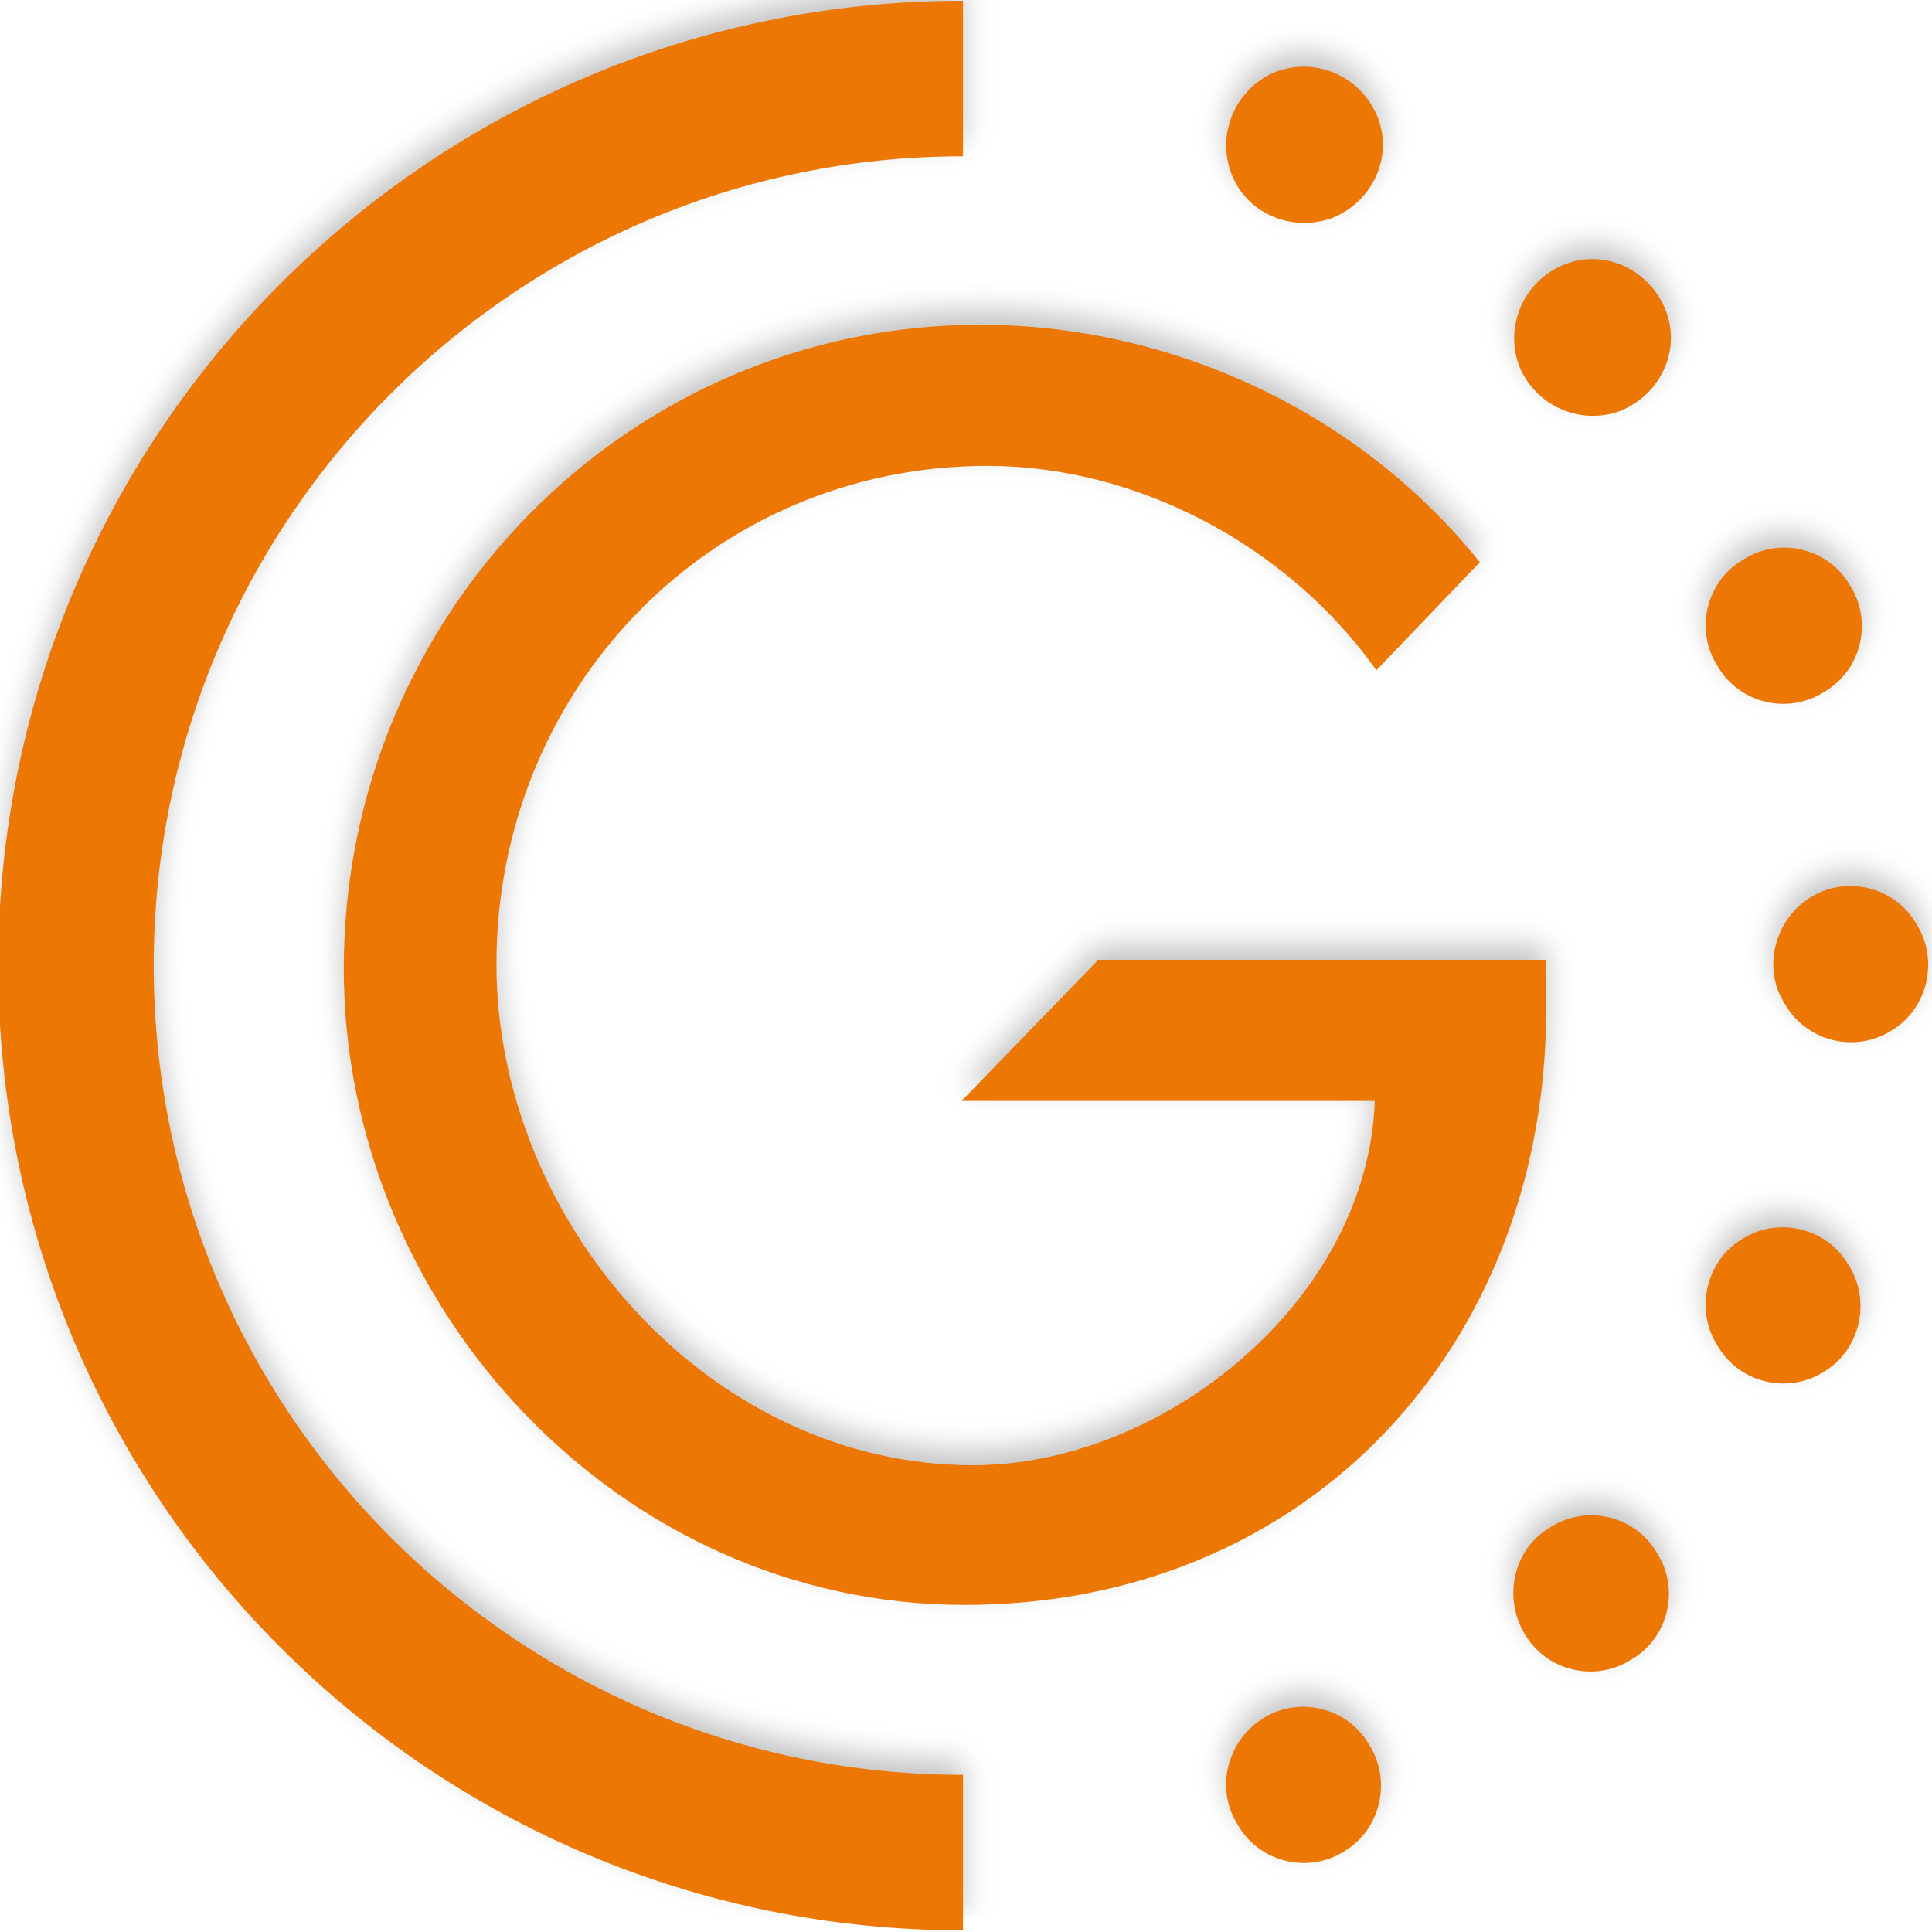
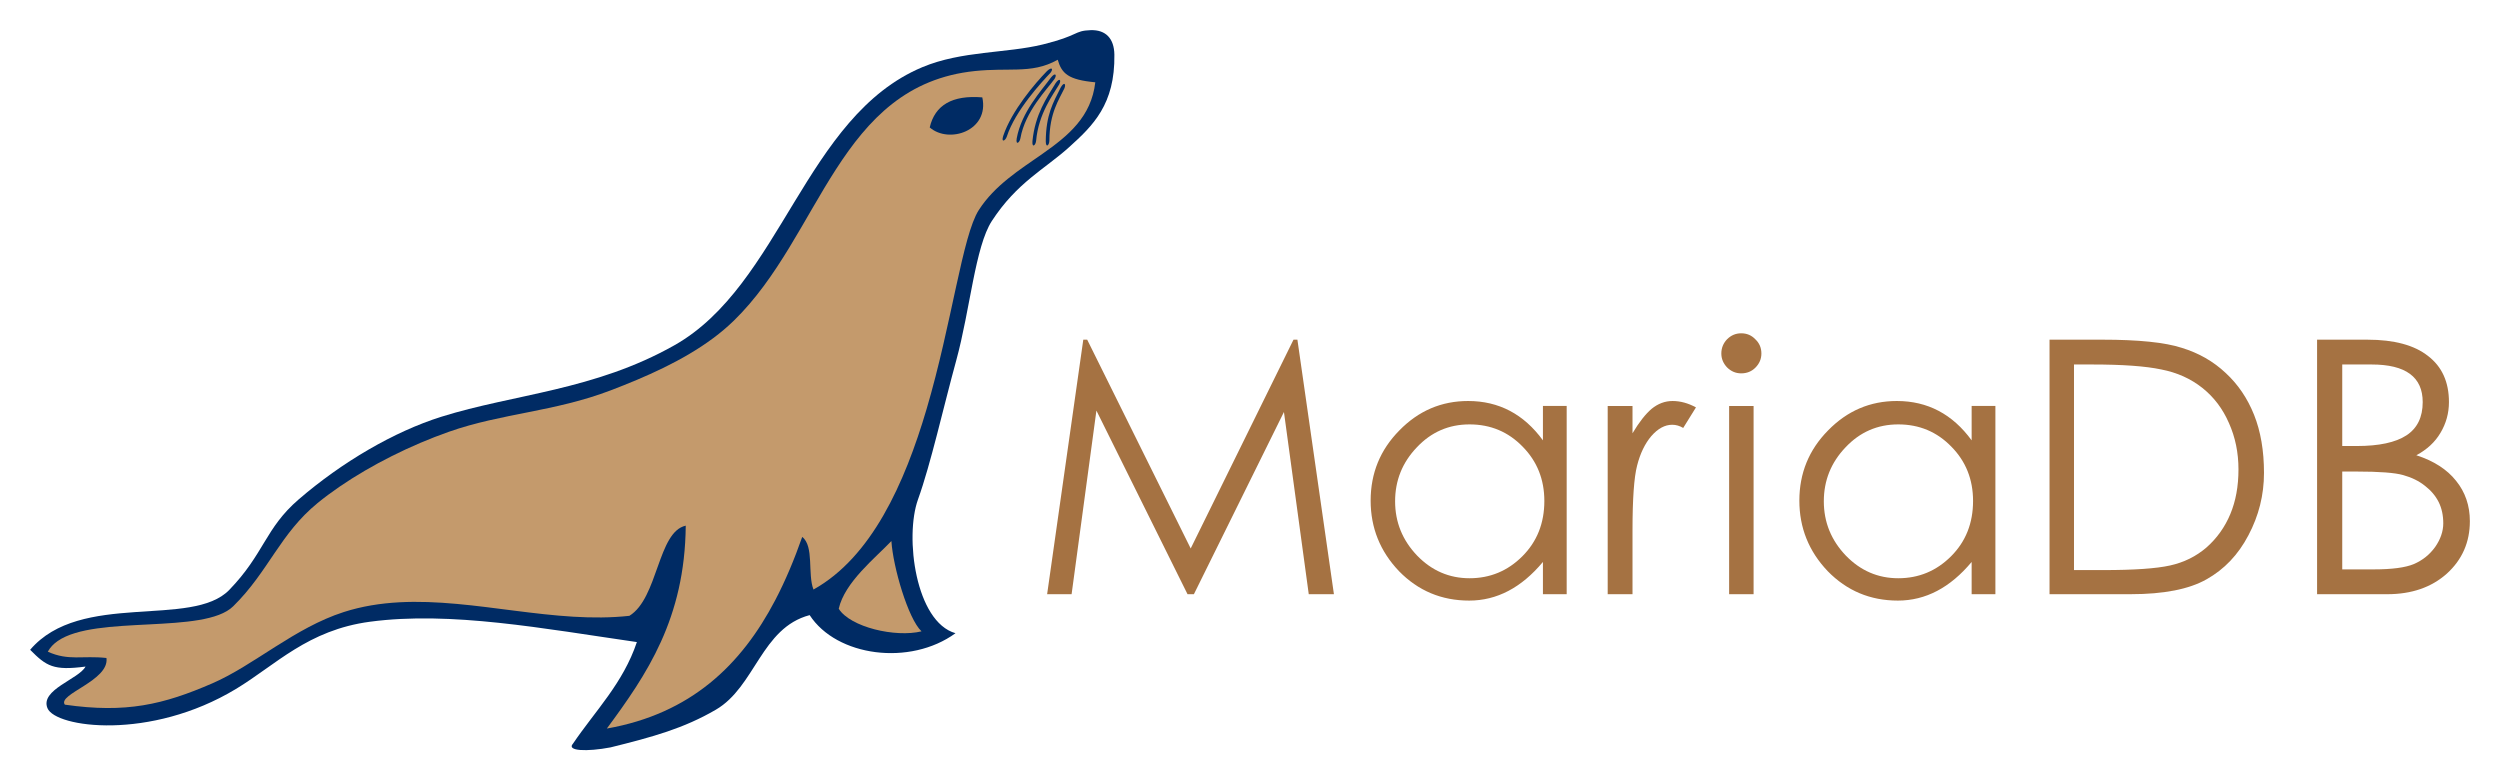
- <svg xmlns="http://www.w3.org/2000/svg" version="1.1" id="svg6517" x="0px" y="0px" viewBox="-437.3 353.5 44.7 44.7" enable-background="new -437.3 353.5 44.7 44.7" xml:space="preserve">
-   <filter style="color-interpolation-filters:sRGB;" id="filter950">
-     <feFlood flood-opacity="0.24" flood-color="rgb(0,0,0)" result="flood" id="feFlood952" />
-     <feComposite in2="SourceGraphic" result="composite1" in="flood" operator="in" id="feComposite954" />
-     <feGaussianBlur stdDeviation="1" result="blur" in="composite1" id="feGaussianBlur956" />
-     <feOffset dy="1" result="offset" dx="0" id="feOffset958" />
-     <feComposite in2="offset" result="composite2" in="SourceGraphic" operator="over" id="feComposite960" />
-   </filter>
-   <filter id="filter891">
-     <feGaussianBlur stdDeviation="0.72" id="feGaussianBlur893" />
-   </filter>
-   <g id="layer3">
-     <g id="g4919" transform="matrix(0.3331644,0,0,-0.3331644,-66.39653,61.16616)" filter="url(#filter950)">
-       <path id="path4838_2_" fill="#EC7703" d="M-992.3-963.5c2.5,1.6,5.9,0.8,7.4-1.8    c1.6-2.5,0.8-5.9-1.7-7.4c-2.5-1.6-5.9-0.8-7.4,1.8C-995.6-968.4-994.8-965-992.3-963.5" />
-       <path id="path4840_2_" fill="#EC7703" d="M-1005.6-983.5c2.5,1.6,5.9,0.8,7.4-1.8    c1.6-2.5,0.8-5.9-1.8-7.4c-2.5-1.6-5.9-0.8-7.4,1.8C-1008.9-988.4-1008.2-985-1005.6-983.5" />
-       <path id="path4842_2_" fill="#EC7703" d="M-1025.6-996.8c2.5,1.6,5.9,0.8,7.4-1.8    c1.6-2.5,0.8-5.9-1.7-7.4c-2.5-1.6-5.9-0.8-7.4,1.8C-1028.9-1001.7-1028.1-998.4-1025.6-996.8" />
-       <path id="path4844_2_" fill="#EC7703" d="M-987.6-939.8c2.5,1.6,5.9,0.8,7.4-1.8    c1.6-2.5,0.8-5.9-1.7-7.4c-2.5-1.6-5.9-0.8-7.4,1.8C-990.9-944.8-990.1-941.4-987.6-939.8" />
-       <path id="path4846_2_" fill="#EC7703" d="M-992.2-916.3c2.5,1.6,5.9,0.8,7.4-1.8    c1.6-2.5,0.8-5.9-1.8-7.4c-2.5-1.6-5.9-0.8-7.4,1.8C-995.6-921.2-994.8-917.8-992.2-916.3" />
-       <path id="path4848_2_" fill="#EC7703" d="M-1007.8-902.8c-1,2.8,0.4,5.9,3.2,7    c2.8,1.1,5.9-0.4,7-3.2c1.1-2.8-0.4-5.9-3.2-7C-1003.6-907-1006.7-905.6-1007.8-902.8" />
-       <path id="path4850_2_" fill="#EC7703" d="M-1027.8-889.4c-1,2.8,0.4,5.9,3.2,7    c2.8,1,5.9-0.4,7-3.2c1.1-2.8-0.4-5.9-3.2-7C-1023.7-893.6-1026.8-892.2-1027.8-889.4" />
-       <path id="path4852_2_" fill="#EC7703" d="M-1037.1-944.2l-9.4-9.7h28.7    c-0.5-13.9-14.7-25.3-27.9-25.3c-18.4,0-33.1,17-33.1,34.8c0,19.1,14.9,34.6,34.1,34.6c10.4,0,20.7-5.5,26.8-13.9l0,0l0.2-0.3    l6.7,7l0.5,0.5c-8.4,10.5-21.5,16.5-34.7,16.5c-24.5,0-44.2-20.1-44.2-44.7c0-23.6,19.2-44.2,43.1-44.2c23.9,0,40.4,18,40.4,41.4    v3.4H-1037.1" />
-       <path id="path4854_2_" fill="#EC7703" d="M-1046.4-1000.7c-31,0-56.2,25.2-56.2,56.2    c0,31,25.2,56.2,56.2,56.2v10.8c-37,0-67-30-67-67c0-37,30-67,67-67V-1000.7" />
-     </g>
-   </g>
-   <g id="layer2" display="none">
-     <g id="g4394" transform="translate(-340,-581)" display="inline">
-       <g id="g855">
-         <g id="g870" opacity="0.6" filter="url(#filter891)">
-           <circle id="path844_1_" cx="-115" cy="928" r="18" />
+ <svg xmlns="http://www.w3.org/2000/svg" xmlns:xlink="http://www.w3.org/1999/xlink" width="414.62" height="129.41" id="svg2" version="1.1">
+   <defs id="defs4">
+     <radialGradient xlink:href="#linearGradient4033" id="radialGradient4419" gradientUnits="userSpaceOnUse" gradientTransform="matrix(0.107955,0.39293,-1.445027,0.3970113,378.3327,162.0376)" cx="341.461" cy="3.398" fx="341.461" fy="3.398" r="19.312" />
+     <linearGradient id="linearGradient4033">
+       <stop id="stop4035" offset="0" style="stop-color:#ffffff;stop-opacity:1;" />
+       <stop id="stop4037" offset="1" style="stop-color:#ffffff;stop-opacity:0;" />
+     </linearGradient>
+     <linearGradient xlink:href="#linearGradient3898" id="linearGradient4421" gradientUnits="userSpaceOnUse" gradientTransform="translate(60.27352,293.2133)" x1="304.5" y1="111.746" x2="309.957" y2="84.313" />
+     <linearGradient id="linearGradient3898">
+       <stop id="stop3900" offset="0" style="stop-color:#8b5e3c;stop-opacity:1;" />
+       <stop id="stop3902" offset="1" style="stop-color:#8b5e3c;stop-opacity:0;" />
+     </linearGradient>
+     <linearGradient xlink:href="#linearGradient3913" id="linearGradient4423" gradientUnits="userSpaceOnUse" gradientTransform="translate(60.28457,293.2133)" x1="332.708" y1="90.097" x2="335.422" y2="66.26" />
+     <linearGradient id="linearGradient3913">
+       <stop id="stop3915" offset="0" style="stop-color:#8b5e3c;stop-opacity:1;" />
+       <stop id="stop3917" offset="1" style="stop-color:#8b5e3c;stop-opacity:0;" />
+     </linearGradient>
+     <linearGradient xlink:href="#linearGradient3957" id="linearGradient4425" gradientUnits="userSpaceOnUse" gradientTransform="translate(60.28457,293.2133)" x1="253.812" y1="63.156" x2="261.312" y2="76.328" />
+     <linearGradient id="linearGradient3957">
+       <stop id="stop3959" offset="0" style="stop-color:#ffffff;stop-opacity:1;" />
+       <stop id="stop3961" offset="1" style="stop-color:#ffffff;stop-opacity:0;" />
+     </linearGradient>
+     <linearGradient xlink:href="#linearGradient4005" id="linearGradient4427" gradientUnits="userSpaceOnUse" gradientTransform="translate(60.28457,293.2133)" x1="267.74" y1="101.21" x2="265.237" y2="85.654" />
+     <linearGradient id="linearGradient4005">
+       <stop id="stop4007" offset="0" style="stop-color:#543824;stop-opacity:1;" />
+       <stop id="stop4009" offset="1" style="stop-color:#8b5e3c;stop-opacity:0;" />
+     </linearGradient>
+     <radialGradient xlink:href="#linearGradient4054" id="radialGradient4429" gradientUnits="userSpaceOnUse" gradientTransform="matrix(0.2940946,-1.326545,0.3720518,0.08248379,280.0473,815.827)" cx="343.738" cy="56.989" fx="343.738" fy="56.989" r="34.531" />
+     <linearGradient id="linearGradient4054">
+       <stop id="stop4056" offset="0" style="stop-color:#543824;stop-opacity:1;" />
+       <stop id="stop4058" offset="1" style="stop-color:#8b5e3c;stop-opacity:0;" />
+     </linearGradient>
+     <linearGradient xlink:href="#linearGradient4080" id="linearGradient4431" gradientUnits="userSpaceOnUse" gradientTransform="translate(60.28457,293.2133)" x1="195.594" y1="96.764" x2="248.625" y2="96.764" />
+     <linearGradient id="linearGradient4080">
+       <stop id="stop4082" offset="0" style="stop-color:#c49a6c;stop-opacity:1;" />
+       <stop id="stop4084" offset="1" style="stop-color:#c49a6c;stop-opacity:0;" />
+     </linearGradient>
+     <radialGradient xlink:href="#linearGradient4020" id="radialGradient4433" gradientUnits="userSpaceOnUse" gradientTransform="matrix(0.3695622,0.8004946,-1.885732,0.8705819,351.1451,155.1523)" cx="197.63" cy="91.406" fx="197.63" fy="91.406" r="18.125" />
+     <linearGradient id="linearGradient4020">
+       <stop id="stop4022" offset="0" style="stop-color:#ffffff;stop-opacity:1;" />
+       <stop id="stop4024" offset="1" style="stop-color:#ffffff;stop-opacity:0;" />
+     </linearGradient>
+     <radialGradient xlink:href="#linearGradient4093" id="radialGradient4435" gradientUnits="userSpaceOnUse" gradientTransform="matrix(0.155495,0.2729061,-0.5361557,0.3054864,325.5997,269.4196)" cx="246.818" cy="20.587" fx="246.818" fy="20.587" r="49.281" />
+     <linearGradient id="linearGradient4093">
+       <stop id="stop4095" offset="0" style="stop-color:#ffffff;stop-opacity:1;" />
+       <stop id="stop4097" offset="1" style="stop-color:#ffffff;stop-opacity:0;" />
+     </linearGradient>
+     <radialGradient r="19.312" fy="4.643" fx="348.863" cy="4.643" cx="348.863" gradientTransform="matrix(7.9568309e-2,0.4088013,-1.427209,0.2777886,387.9777,155.4641)" gradientUnits="userSpaceOnUse" id="radialGradient4286" xlink:href="#linearGradient4033-2" />
+     <linearGradient y2="84.313" x2="309.957" y1="111.746" x1="304.5" gradientTransform="translate(60.27352,293.2133)" gradientUnits="userSpaceOnUse" id="linearGradient4278" xlink:href="#linearGradient3898-5" />
+     <linearGradient y2="66.26" x2="335.422" y1="90.097" x1="332.708" gradientTransform="translate(60.28457,293.2133)" gradientUnits="userSpaceOnUse" id="linearGradient4275" xlink:href="#linearGradient3913-3" />
+     <linearGradient gradientTransform="translate(60.28457,293.2133)" y2="76.328" x2="261.312" y1="63.156" x1="253.812" gradientUnits="userSpaceOnUse" id="linearGradient4272" xlink:href="#linearGradient3957-7" />
+     <linearGradient gradientTransform="translate(60.28457,293.2133)" y2="85.654" x2="265.237" y1="101.21" x1="267.74" gradientUnits="userSpaceOnUse" id="linearGradient4269" xlink:href="#linearGradient4005-8" />
+     <radialGradient r="34.531" fy="56.989" fx="343.738" cy="56.989" cx="343.738" gradientTransform="matrix(0.2940946,-1.326545,0.3720518,8.2483786e-2,280.0473,815.827)" gradientUnits="userSpaceOnUse" id="radialGradient4266" xlink:href="#linearGradient4054-2" />
+     <linearGradient y2="96.764" x2="248.625" y1="96.764" x1="195.594" gradientTransform="translate(60.28457,293.2133)" gradientUnits="userSpaceOnUse" id="linearGradient4263" xlink:href="#linearGradient4080-6" />
+     <radialGradient r="18.125" fy="91.406" fx="197.63" cy="91.406" cx="197.63" gradientTransform="matrix(0.3695622,0.8004946,-1.885732,0.8705819,351.1451,155.1523)" gradientUnits="userSpaceOnUse" id="radialGradient4260" xlink:href="#linearGradient4020-2" />
+     <radialGradient r="49.281" fy="20.587" fx="246.818" cy="20.587" cx="246.818" gradientTransform="matrix(0.155495,0.2729061,-0.5361557,0.3054864,325.5997,269.4196)" gradientUnits="userSpaceOnUse" id="radialGradient4257" xlink:href="#linearGradient4093-6" />
+     <radialGradient r="49.281" fy="20.587" fx="246.818" cy="20.587" cx="246.818" gradientTransform="matrix(0.155495,0.2729061,-0.5361557,0.3054864,265.3151,-23.79363)" gradientUnits="userSpaceOnUse" id="radialGradient4136" xlink:href="#linearGradient4093-6" />
+     <radialGradient r="18.125" fy="91.406" fx="197.63" cy="91.406" cx="197.63" gradientTransform="matrix(0.3695622,0.8004946,-1.885732,0.8705819,290.8605,-138.061)" gradientUnits="userSpaceOnUse" id="radialGradient4134" xlink:href="#linearGradient4020-2" />
+     <linearGradient y2="96.764" x2="248.625" y1="96.764" x1="195.594" gradientTransform="translate(252.9303,292.9347)" gradientUnits="userSpaceOnUse" id="linearGradient4132" xlink:href="#linearGradient4080-6" />
+     <radialGradient r="34.531" fy="56.989" fx="343.738" cy="56.989" cx="343.738" gradientTransform="matrix(0.2940946,-1.326545,0.3720518,8.2483786e-2,472.6931,815.5484)" gradientUnits="userSpaceOnUse" id="radialGradient4130" xlink:href="#linearGradient4054-2" />
+     <linearGradient y2="85.654" x2="265.237" y1="101.21" x1="267.74" gradientUnits="userSpaceOnUse" id="linearGradient4128" xlink:href="#linearGradient4005-8" />
+     <linearGradient y2="76.328" x2="261.312" y1="63.156" x1="253.812" gradientUnits="userSpaceOnUse" id="linearGradient4126" xlink:href="#linearGradient3957-7" />
+     <linearGradient y2="66.26" x2="335.422" y1="90.097" x1="332.708" gradientTransform="translate(252.9303,292.9347)" gradientUnits="userSpaceOnUse" id="linearGradient4124" xlink:href="#linearGradient3913-3" />
+     <linearGradient y2="84.313" x2="309.957" y1="111.746" x1="304.5" gradientTransform="translate(252.9193,292.9347)" gradientUnits="userSpaceOnUse" id="linearGradient4122" xlink:href="#linearGradient3898-5" />
+     <radialGradient r="19.312" fy="4.643" fx="348.863" cy="4.643" cx="348.863" gradientTransform="matrix(7.9568309e-2,0.4088013,-1.427209,0.2777886,327.6931,-137.7491)" gradientUnits="userSpaceOnUse" id="radialGradient4120" xlink:href="#linearGradient4033-2" />
+     <linearGradient id="linearGradient3898-5">
+       <stop id="stop3900-3" offset="0" style="stop-color:#8b5e3c;stop-opacity:1;" />
+       <stop id="stop3902-7" offset="1" style="stop-color:#8b5e3c;stop-opacity:0;" />
+     </linearGradient>
+     <linearGradient id="linearGradient3913-3">
+       <stop id="stop3915-7" offset="0" style="stop-color:#8b5e3c;stop-opacity:1;" />
+       <stop id="stop3917-2" offset="1" style="stop-color:#8b5e3c;stop-opacity:0;" />
+     </linearGradient>
+     <linearGradient id="linearGradient3957-7">
+       <stop id="stop3959-7" offset="0" style="stop-color:#ffffff;stop-opacity:1;" />
+       <stop id="stop3961-2" offset="1" style="stop-color:#ffffff;stop-opacity:0;" />
+     </linearGradient>
+     <linearGradient id="linearGradient4005-8">
+       <stop id="stop4007-6" offset="0" style="stop-color:#543824;stop-opacity:1;" />
+       <stop id="stop4009-3" offset="1" style="stop-color:#8b5e3c;stop-opacity:0;" />
+     </linearGradient>
+     <linearGradient id="linearGradient4020-2">
+       <stop id="stop4022-4" offset="0" style="stop-color:#ffffff;stop-opacity:1;" />
+       <stop id="stop4024-7" offset="1" style="stop-color:#ffffff;stop-opacity:0;" />
+     </linearGradient>
+     <linearGradient id="linearGradient4033-2">
+       <stop id="stop4035-8" offset="0" style="stop-color:#ffffff;stop-opacity:1;" />
+       <stop id="stop4037-1" offset="1" style="stop-color:#ffffff;stop-opacity:0;" />
+     </linearGradient>
+     <linearGradient id="linearGradient4054-2">
+       <stop id="stop4056-2" offset="0" style="stop-color:#543824;stop-opacity:1;" />
+       <stop id="stop4058-9" offset="1" style="stop-color:#8b5e3c;stop-opacity:0;" />
+     </linearGradient>
+     <linearGradient id="linearGradient4080-6">
+       <stop id="stop4082-1" offset="0" style="stop-color:#c49a6c;stop-opacity:1;" />
+       <stop id="stop4084-7" offset="1" style="stop-color:#c49a6c;stop-opacity:0;" />
+     </linearGradient>
+     <linearGradient id="linearGradient4093-6">
+       <stop id="stop4095-1" offset="0" style="stop-color:#ffffff;stop-opacity:1;" />
+       <stop id="stop4097-5" offset="1" style="stop-color:#ffffff;stop-opacity:0;" />
+     </linearGradient>
+   </defs>
+   <g id="layer1" transform="translate(-103.4027,-468.3726)">
+     <g id="g3154">
+       <g transform="translate(1582.22,194.8932)" id="g4389" style="fill:#000000;fill-opacity:1">
+         <g style="font-size:58.792px;font-style:normal;font-variant:normal;font-weight:normal;font-stretch:normal;text-align:start;line-height:100%;writing-mode:lr-tb;text-anchor:start;fill:#a57242;fill-opacity:1;stroke:none;font-family:STHeiti;-inkscape-font-specification:STHeiti" id="g4391" transform="translate(1.262691,0)">
+           <path d="m -1149.148,340.809 0,31.219 -3.939,0 0,-5.35 c -3.567,4.272 -7.643,6.408 -12.229,6.408 -4.586,0 -8.466,-1.627 -11.641,-4.88 -3.135,-3.292 -4.703,-7.192 -4.703,-11.7 0,-4.547 1.587,-8.427 4.762,-11.641 3.175,-3.253 6.977,-4.88 11.406,-4.88 5.095,3e-5 9.23,2.175 12.405,6.526 l 0,-5.703 3.939,0 m -3.704,15.756 c 0,-3.567 -1.195,-6.565 -3.586,-8.995 -2.391,-2.469 -5.33,-3.704 -8.819,-3.704 -3.449,3e-5 -6.369,1.274 -8.76,3.821 -2.391,2.508 -3.586,5.487 -3.586,8.936 0,3.449 1.215,6.448 3.645,8.995 2.43,2.508 5.33,3.763 8.701,3.763 3.41,10e-6 6.33,-1.215 8.76,-3.645 2.43,-2.43 3.645,-5.487 3.645,-9.172" id="path4393" style="fill:#a57242;fill-opacity:1" />
        </g>
-         <g id="g862">
-           <circle id="path4398" fill="#F5F5F5" cx="-115" cy="927" r="18" />
-           <circle id="path4400" fill="#DD4814" cx="-115" cy="927" r="15" />
-           <path id="path4459" fill="#F5F5F5" d="      M-108.5,935.9c-0.6,0.4-5.8-2.3-6.5-2.3c-0.7,0-5.9,2.7-6.5,2.3s0.4-6.2,0.2-6.9c-0.2-0.7-4.4-4.8-4.2-5.4c0.2-0.7,6-1.6,6.6-2      c0.6-0.4,3.2-5.7,3.9-5.7c0.7,0,3.3,5.3,3.9,5.7c0.6,0.4,6.4,1.3,6.6,1.9c0.2,0.7-4,4.8-4.2,5.5      C-108.9,929.7-107.9,935.5-108.5,935.9z" />
+         <g id="g4395" style="font-size:58.792px;font-style:normal;font-variant:normal;font-weight:normal;font-stretch:normal;text-align:start;line-height:100%;writing-mode:lr-tb;text-anchor:start;fill:#a57242;fill-opacity:1;stroke:none;font-family:STHeiti;-inkscape-font-specification:STHeiti" transform="translate(0.5050763,0)">
+           <path id="path4397" d="m -1139.412,372.027 0,-42.213 8.76,0 c 5.997,4e-5 10.386,0.451 13.169,1.352 2.822,0.862 5.252,2.254 7.29,4.174 2.038,1.881 3.606,4.194 4.703,6.937 1.097,2.744 1.646,5.958 1.646,9.642 0,3.645 -0.862,7.094 -2.587,10.347 -1.685,3.214 -3.998,5.644 -6.938,7.29 -2.9,1.646 -7.094,2.469 -12.581,2.469 l -13.463,0 m 4.057,-3.998 4.88,0 c 5.095,1e-5 8.78,-0.255 11.053,-0.764 2.312,-0.51 4.331,-1.509 6.056,-2.998 1.725,-1.529 3.038,-3.371 3.939,-5.526 0.901,-2.156 1.352,-4.625 1.352,-7.408 0,-2.783 -0.529,-5.35 -1.587,-7.702 -1.019,-2.352 -2.489,-4.292 -4.409,-5.82 -1.921,-1.529 -4.194,-2.548 -6.82,-3.057 -2.587,-0.549 -6.408,-0.823 -11.464,-0.823 l -2.998,0 0,34.099" style="fill:#a57242;fill-opacity:1" />
+         </g>
+         <g style="font-size:58.792px;font-style:normal;font-variant:normal;font-weight:normal;font-stretch:normal;text-align:start;line-height:100%;writing-mode:lr-tb;text-anchor:start;fill:#a57242;fill-opacity:1;stroke:none;font-family:STHeiti;-inkscape-font-specification:STHeiti" id="g4399" transform="translate(0.5050763,0)">
+           <path d="m -1193.843,332.107 c 0,-0.901 0.314,-1.685 0.941,-2.352 0.666,-0.666 1.45,-0.999 2.352,-0.999 0.941,5e-5 1.725,0.333 2.352,0.999 0.666,0.627 1,1.411 1,2.352 0,0.902 -0.333,1.685 -1,2.352 -0.627,0.627 -1.411,0.941 -2.352,0.941 -0.901,4e-5 -1.685,-0.333 -2.352,-0.999 -0.627,-0.666 -0.941,-1.431 -0.941,-2.293 m 1.293,8.701 4.057,0 0,31.219 -4.057,0 0,-31.219" id="path4401" style="fill:#a57242;fill-opacity:1" />
+         </g>
+         <g id="g4403" style="font-size:58.792px;font-style:normal;font-variant:normal;font-weight:normal;font-stretch:normal;text-align:start;line-height:100%;writing-mode:lr-tb;text-anchor:start;fill:#a57242;fill-opacity:1;stroke:none;font-family:STHeiti;-inkscape-font-specification:STHeiti">
+           <path id="path4405" d="m -1305.153,372.027 5.997,-42.213 0.647,0 17.167,34.628 17.05,-34.628 0.647,0 6.056,42.213 -4.174,0 -4.115,-30.219 -14.933,30.219 -1.058,0 -15.11,-30.454 -4.115,30.454 -4.057,0" style="fill:#a57242;fill-opacity:1" />
+         </g>
+         <g style="font-size:58.792px;font-style:normal;font-variant:normal;font-weight:normal;font-stretch:normal;text-align:start;line-height:100%;writing-mode:lr-tb;text-anchor:start;fill:#a57242;fill-opacity:1;stroke:none;font-family:STHeiti;-inkscape-font-specification:STHeiti" id="g4407" transform="translate(-0.2525381,0)">
+           <path d="m -1218.734,340.809 0,31.219 -3.939,0 0,-5.35 c -3.567,4.272 -7.643,6.408 -12.229,6.408 -4.586,0 -8.466,-1.627 -11.641,-4.88 -3.136,-3.292 -4.703,-7.192 -4.703,-11.7 0,-4.547 1.587,-8.427 4.762,-11.641 3.175,-3.253 6.977,-4.88 11.406,-4.88 5.095,3e-5 9.23,2.175 12.405,6.526 l 0,-5.703 3.939,0 m -3.704,15.756 c -10e-5,-3.567 -1.196,-6.565 -3.586,-8.995 -2.391,-2.469 -5.33,-3.704 -8.819,-3.704 -3.449,3e-5 -6.369,1.274 -8.76,3.821 -2.391,2.508 -3.586,5.487 -3.586,8.936 0,3.449 1.215,6.448 3.645,8.995 2.43,2.508 5.33,3.763 8.701,3.763 3.41,10e-6 6.33,-1.215 8.76,-3.645 2.43,-2.43 3.645,-5.487 3.645,-9.172" id="path4409" style="fill:#a57242;fill-opacity:1" />
+         </g>
+         <g id="g4411" style="font-size:58.792px;font-style:normal;font-variant:normal;font-weight:normal;font-stretch:normal;text-align:start;line-height:100%;writing-mode:lr-tb;text-anchor:start;fill:#a57242;fill-opacity:1;stroke:none;font-family:STHeiti;-inkscape-font-specification:STHeiti" transform="translate(-1.010153,0)">
+           <path id="path4413" d="m -1211.174,340.809 4.115,0 0,4.527 c 1.097,-1.842 2.156,-3.194 3.175,-4.057 1.058,-0.862 2.215,-1.293 3.469,-1.293 1.293,3e-5 2.587,0.353 3.88,1.058 l -2.116,3.41 c -0.588,-0.353 -1.195,-0.529 -1.823,-0.529 -1.215,3e-5 -2.371,0.627 -3.469,1.881 -1.058,1.254 -1.842,2.881 -2.352,4.88 -0.51,1.96 -0.764,5.546 -0.764,10.759 l 0,10.583 -4.115,0 0,-31.219" style="fill:#a57242;fill-opacity:1" />
+         </g>
+         <g style="font-size:58.792px;font-style:normal;font-variant:normal;font-weight:normal;font-stretch:normal;text-align:start;line-height:100%;writing-mode:lr-tb;text-anchor:start;fill:#a57242;fill-opacity:1;stroke:none;font-family:STHeiti;-inkscape-font-specification:STHeiti" id="g4415" transform="translate(1.010153,0)">
+           <path d="m -1095.545,329.815 8.348,0 c 4.429,4e-5 7.78,0.902 10.053,2.704 2.312,1.764 3.469,4.311 3.469,7.643 0,1.842 -0.47,3.547 -1.411,5.115 -0.901,1.529 -2.234,2.763 -3.998,3.704 2.9,0.941 5.095,2.352 6.585,4.233 1.528,1.881 2.293,4.115 2.293,6.702 -1e-4,3.488 -1.274,6.389 -3.821,8.701 -2.548,2.273 -5.84,3.41 -9.877,3.41 l -11.641,0 0,-42.213 m 4.174,4.115 0,13.522 2.41,0 c 3.684,3e-5 6.428,-0.588 8.231,-1.764 1.803,-1.176 2.704,-3.018 2.704,-5.526 0,-4.155 -2.822,-6.232 -8.466,-6.232 l -4.88,0 m 0,17.755 0,16.227 5.232,0 c 3.018,0 5.232,-0.294 6.643,-0.882 1.45,-0.627 2.626,-1.568 3.528,-2.822 0.901,-1.293 1.352,-2.606 1.352,-3.939 0,-1.333 -0.255,-2.508 -0.764,-3.528 -0.51,-1.019 -1.274,-1.921 -2.293,-2.704 -0.98,-0.784 -2.175,-1.372 -3.586,-1.764 -1.372,-0.392 -3.959,-0.588 -7.761,-0.588 l -2.352,0" id="path4417" style="fill:#a57242;fill-opacity:1" />
+         </g>
+       </g>
+       <g id="layer1-8" transform="translate(-144.5456,180.7154)">
+         <g id="g3392">
+           <path id="path9" d="m 428.822,292.659 c -2.779,0.089 -1.9,0.89 -7.905,2.367 -6.064,1.492 -13.471,1.035 -20.001,3.773 -19.493,8.175 -23.404,36.116 -41.125,46.125 -13.246,7.482 -26.61,8.079 -38.625,11.844 -7.896,2.476 -16.534,7.554 -23.688,13.719 -5.553,4.787 -5.698,8.996 -11.5,15 -6.206,6.422 -24.665,0.109 -33.031,9.938 2.695,2.725 3.877,3.488 9.188,2.781 -1.1,2.084 -7.581,3.84 -6.312,6.906 1.335,3.226 17.005,5.413 31.25,-3.188 6.634,-4.005 11.918,-9.778 22.25,-11.156 13.37,-1.782 28.772,1.143 44.25,3.375 -2.295,6.843 -6.903,11.394 -10.594,16.844 -1.143,1.231 2.296,1.369 6.219,0.625 7.057,-1.745 12.143,-3.15 17.469,-6.25 6.543,-3.809 7.535,-13.574 15.562,-15.688 4.473,6.875 16.639,8.499 24.188,3 -6.624,-1.875 -8.455,-15.975 -6.219,-22.188 2.118,-5.881 4.211,-15.289 6.344,-23.062 2.29,-8.349 3.135,-18.872 5.906,-23.125 4.17,-6.398 8.777,-8.596 12.777,-12.204 4,-3.608 7.661,-7.12 7.541,-15.376 -0.039,-2.659 -1.414,-4.141 -3.943,-4.061 z" style="fill:#002b64;fill-opacity:1;fill-rule:evenodd;stroke:none" />
+           <path d="m 258.701,404.524 c 10.144,1.453 16.313,0 24.459,-3.533 6.931,-3.006 13.625,-9.203 21.81,-11.83 12.021,-3.857 25.203,0.005 38.053,0.775 3.129,0.188 6.238,0.19 9.307,-0.144 4.787,-2.942 4.688,-13.947 9.347,-14.955 -0.137,15.44 -6.467,24.691 -13.087,33.649 13.952,-2.464 22.301,-10.534 27.94,-21.312 1.711,-3.268 3.172,-6.784 4.464,-10.469 1.997,1.533 0.865,6.197 1.869,8.724 9.61,-5.353 15.113,-17.57 18.757,-29.926 4.216,-14.3 5.942,-28.78 8.661,-33.011 2.654,-4.13 6.784,-6.676 10.554,-9.32 4.284,-3.006 8.105,-6.139 8.765,-11.867 -4.518,-0.418 -5.563,-1.463 -6.231,-3.74 -2.262,1.275 -4.342,1.548 -6.692,1.618 -2.039,0.062 -4.279,-0.029 -7.015,0.252 -22.627,2.324 -25.502,27.263 -40.005,41.401 -1.055,1.028 -2.196,1.987 -3.402,2.887 -5.079,3.785 -11.31,6.49 -17.04,8.68 -9.275,3.544 -18.093,3.796 -26.795,6.855 -6.388,2.245 -12.879,5.502 -18.126,9.093 -1.312,0.897 -2.548,1.816 -3.685,2.746 -3.079,2.519 -5.1,5.314 -7.055,8.189 -2.016,2.963 -3.963,6.011 -6.931,8.923 -4.808,4.721 -22.774,1.377 -29.099,5.755 -0.705,0.487 -1.265,1.072 -1.646,1.774 3.451,1.568 5.756,0.606 9.726,1.045 0.521,3.767 -8.191,6.006 -6.903,7.741 z" id="path3352" style="fill:#c49a6c;stroke:none" />
+           <path style="fill:#c49a6c;fill-opacity:1;fill-rule:evenodd" id="path3873" d="m 395.785,377.384 c 0.27,4.322 2.779,12.897 4.994,14.981 -4.338,1.055 -11.811,-0.688 -13.728,-3.748 0.985,-4.418 6.111,-8.457 8.734,-11.233 z" clip-rule="evenodd" />
+           <path style="fill:#002b64;fill-rule:evenodd" id="path3880" d="m 402.14,308.792 c 3.203,2.781 9.924,0.549 8.723,-4.984 -4.977,-0.412 -7.86,1.277 -8.723,4.984 z" clip-rule="evenodd" />
+           <path style="fill:#002b64" id="path3882" d="m 424.471,302.326 c -0.852,1.787 -2.483,4.091 -2.483,8.64 -0.007,0.781 -0.593,1.316 -0.603,0.112 0.044,-4.446 1.221,-6.368 2.471,-8.894 0.581,-1.035 0.931,-0.608 0.615,0.142 z" />
+           <path style="fill:#002b64" id="path3884" d="m 423.613,301.653 c -1.005,1.705 -3.425,4.815 -3.825,9.347 -0.074,0.777 -0.706,1.258 -0.61,0.057 0.436,-4.424 2.37,-7.193 3.838,-9.6 0.666,-0.979 0.979,-0.523 0.597,0.196 z" />
+           <path style="fill:#002b64" id="path3886" d="m 422.831,300.761 c -1.145,1.614 -4.87,5.349 -5.649,9.832 -0.14,0.767 -0.81,1.195 -0.613,0.006 0.806,-4.373 4.017,-7.81 5.682,-10.083 0.746,-0.921 1.019,-0.44 0.58,0.245 z" />
+           <path style="fill:#002b64" id="path3888" d="m 422.133,299.766 c -1.36,1.437 -5.801,6.2 -7.201,10.528 -0.248,0.74 -0.971,1.07 -0.608,-0.08 1.412,-4.216 5.301,-8.757 7.269,-10.773 0.869,-0.807 1.071,-0.292 0.54,0.325 z" />
        </g>
      </g>
    </g>
  </g>
</svg>
